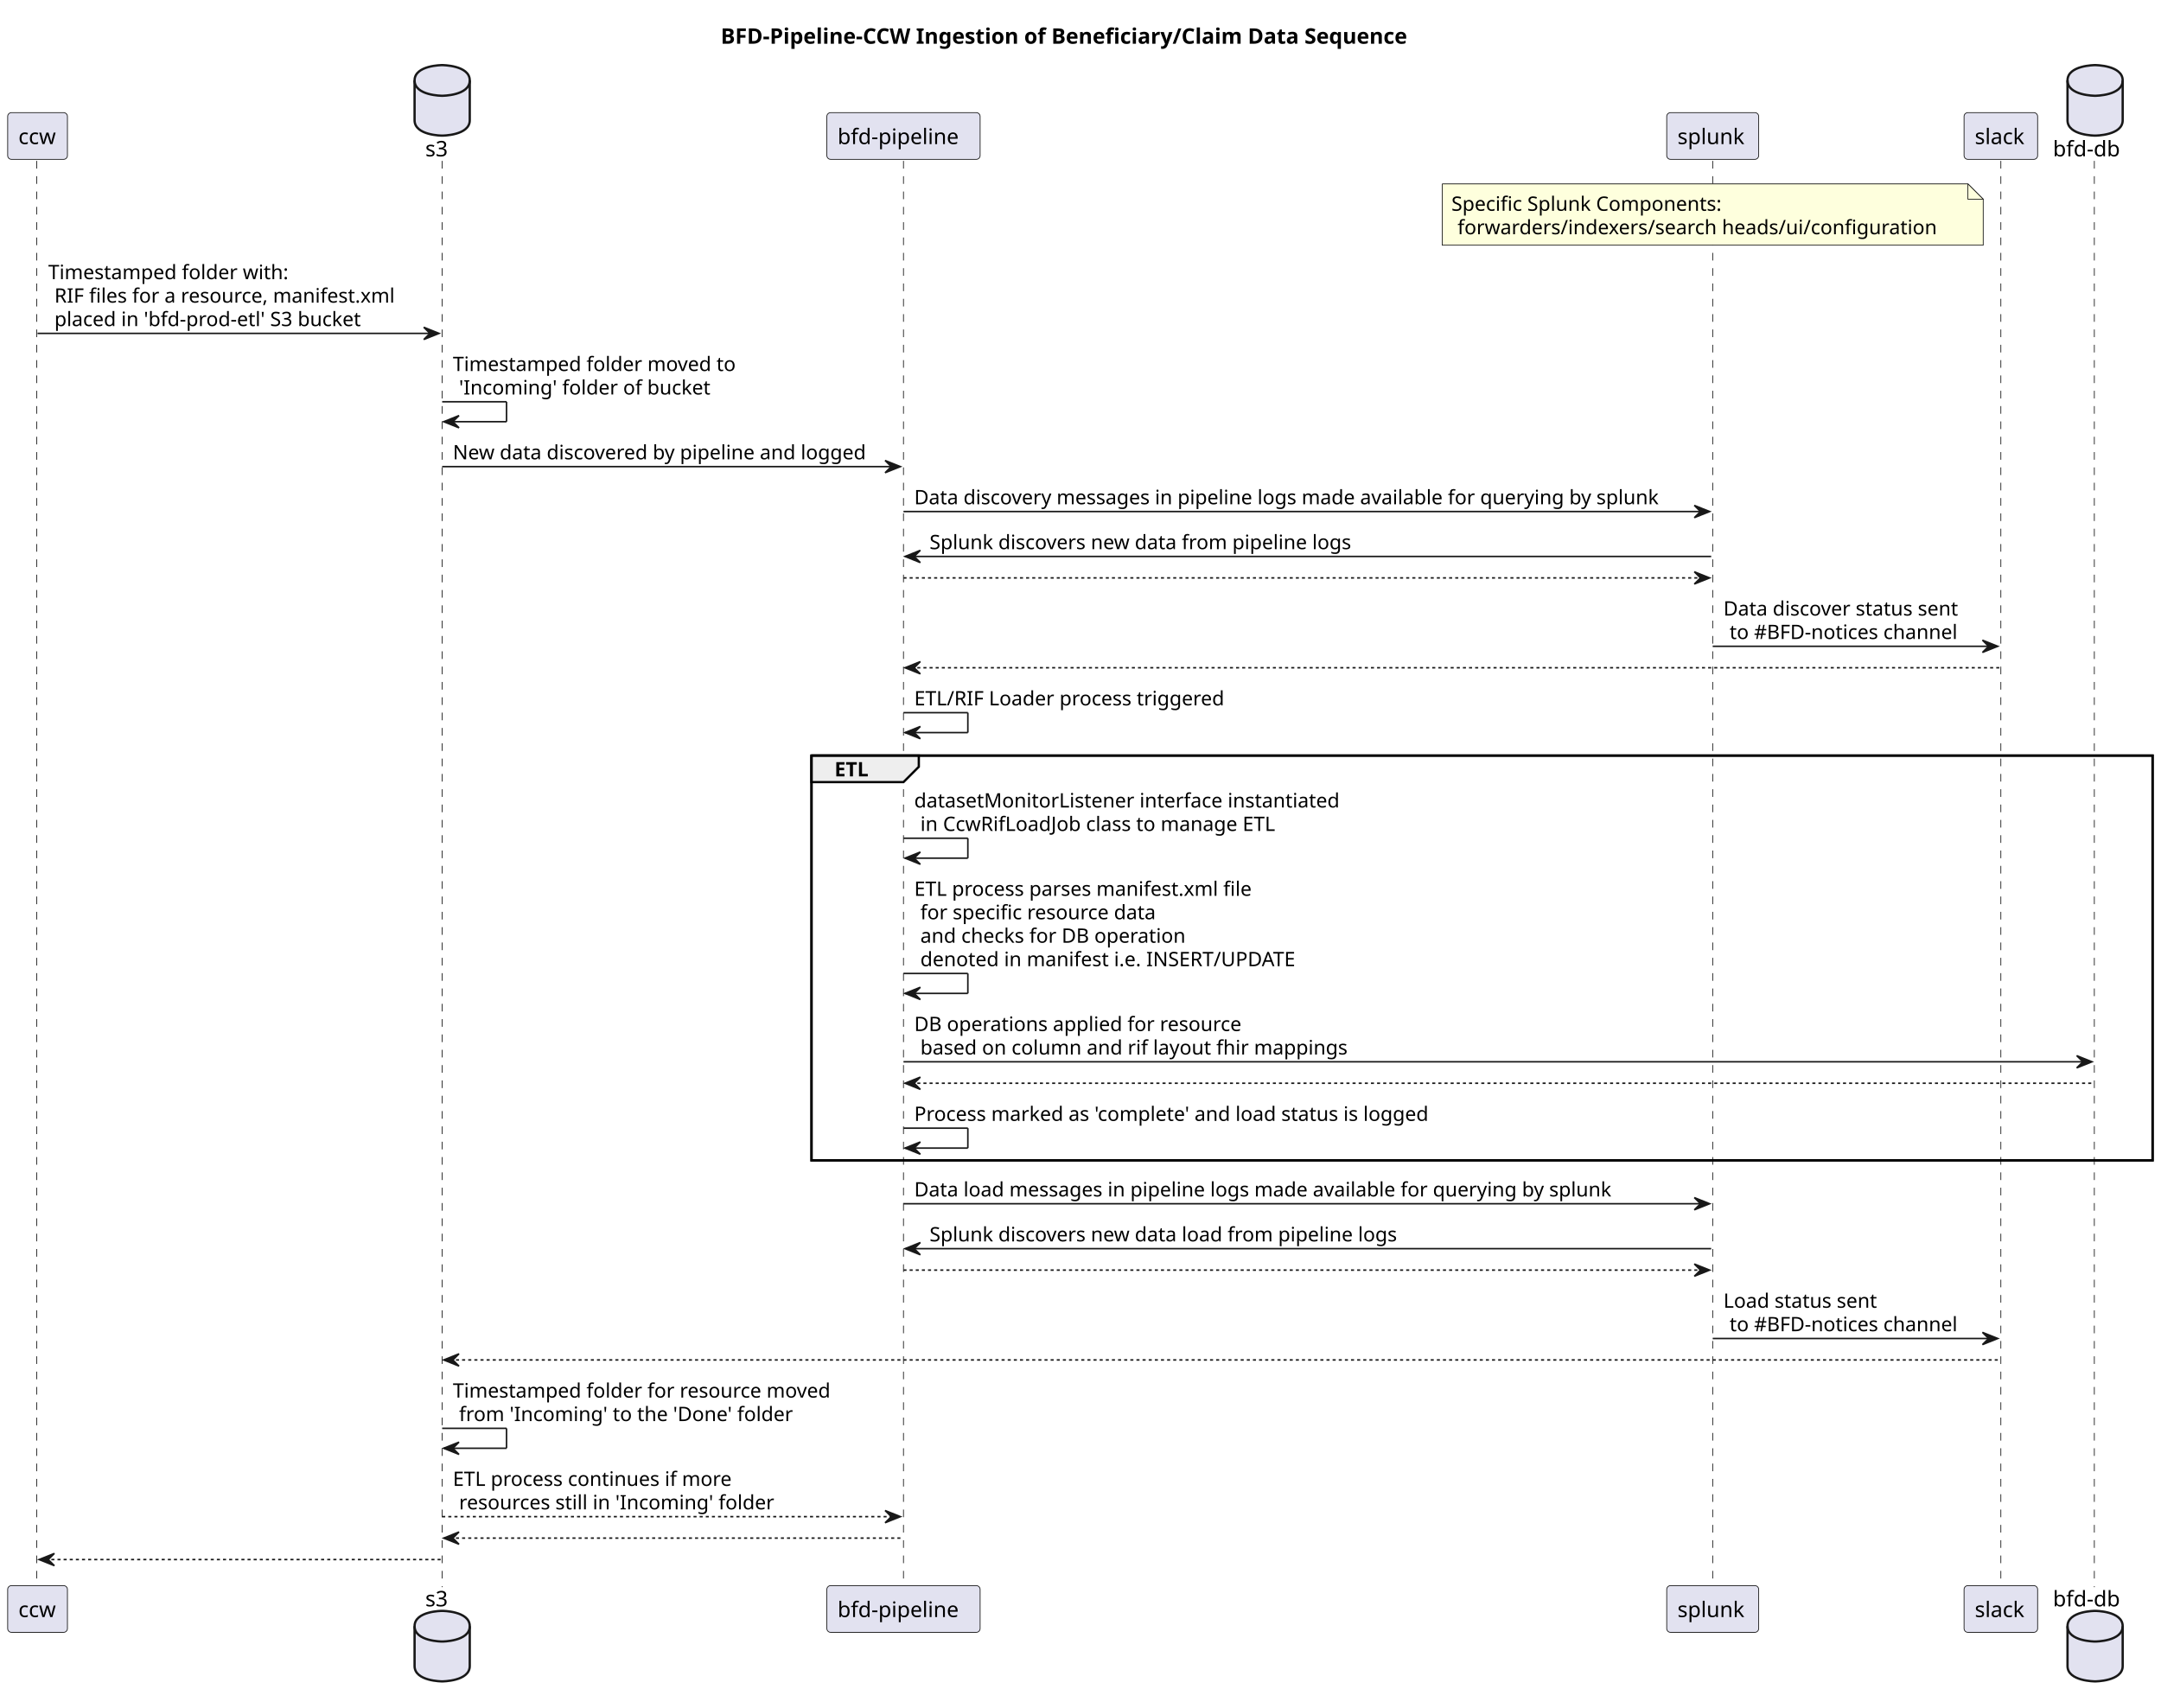
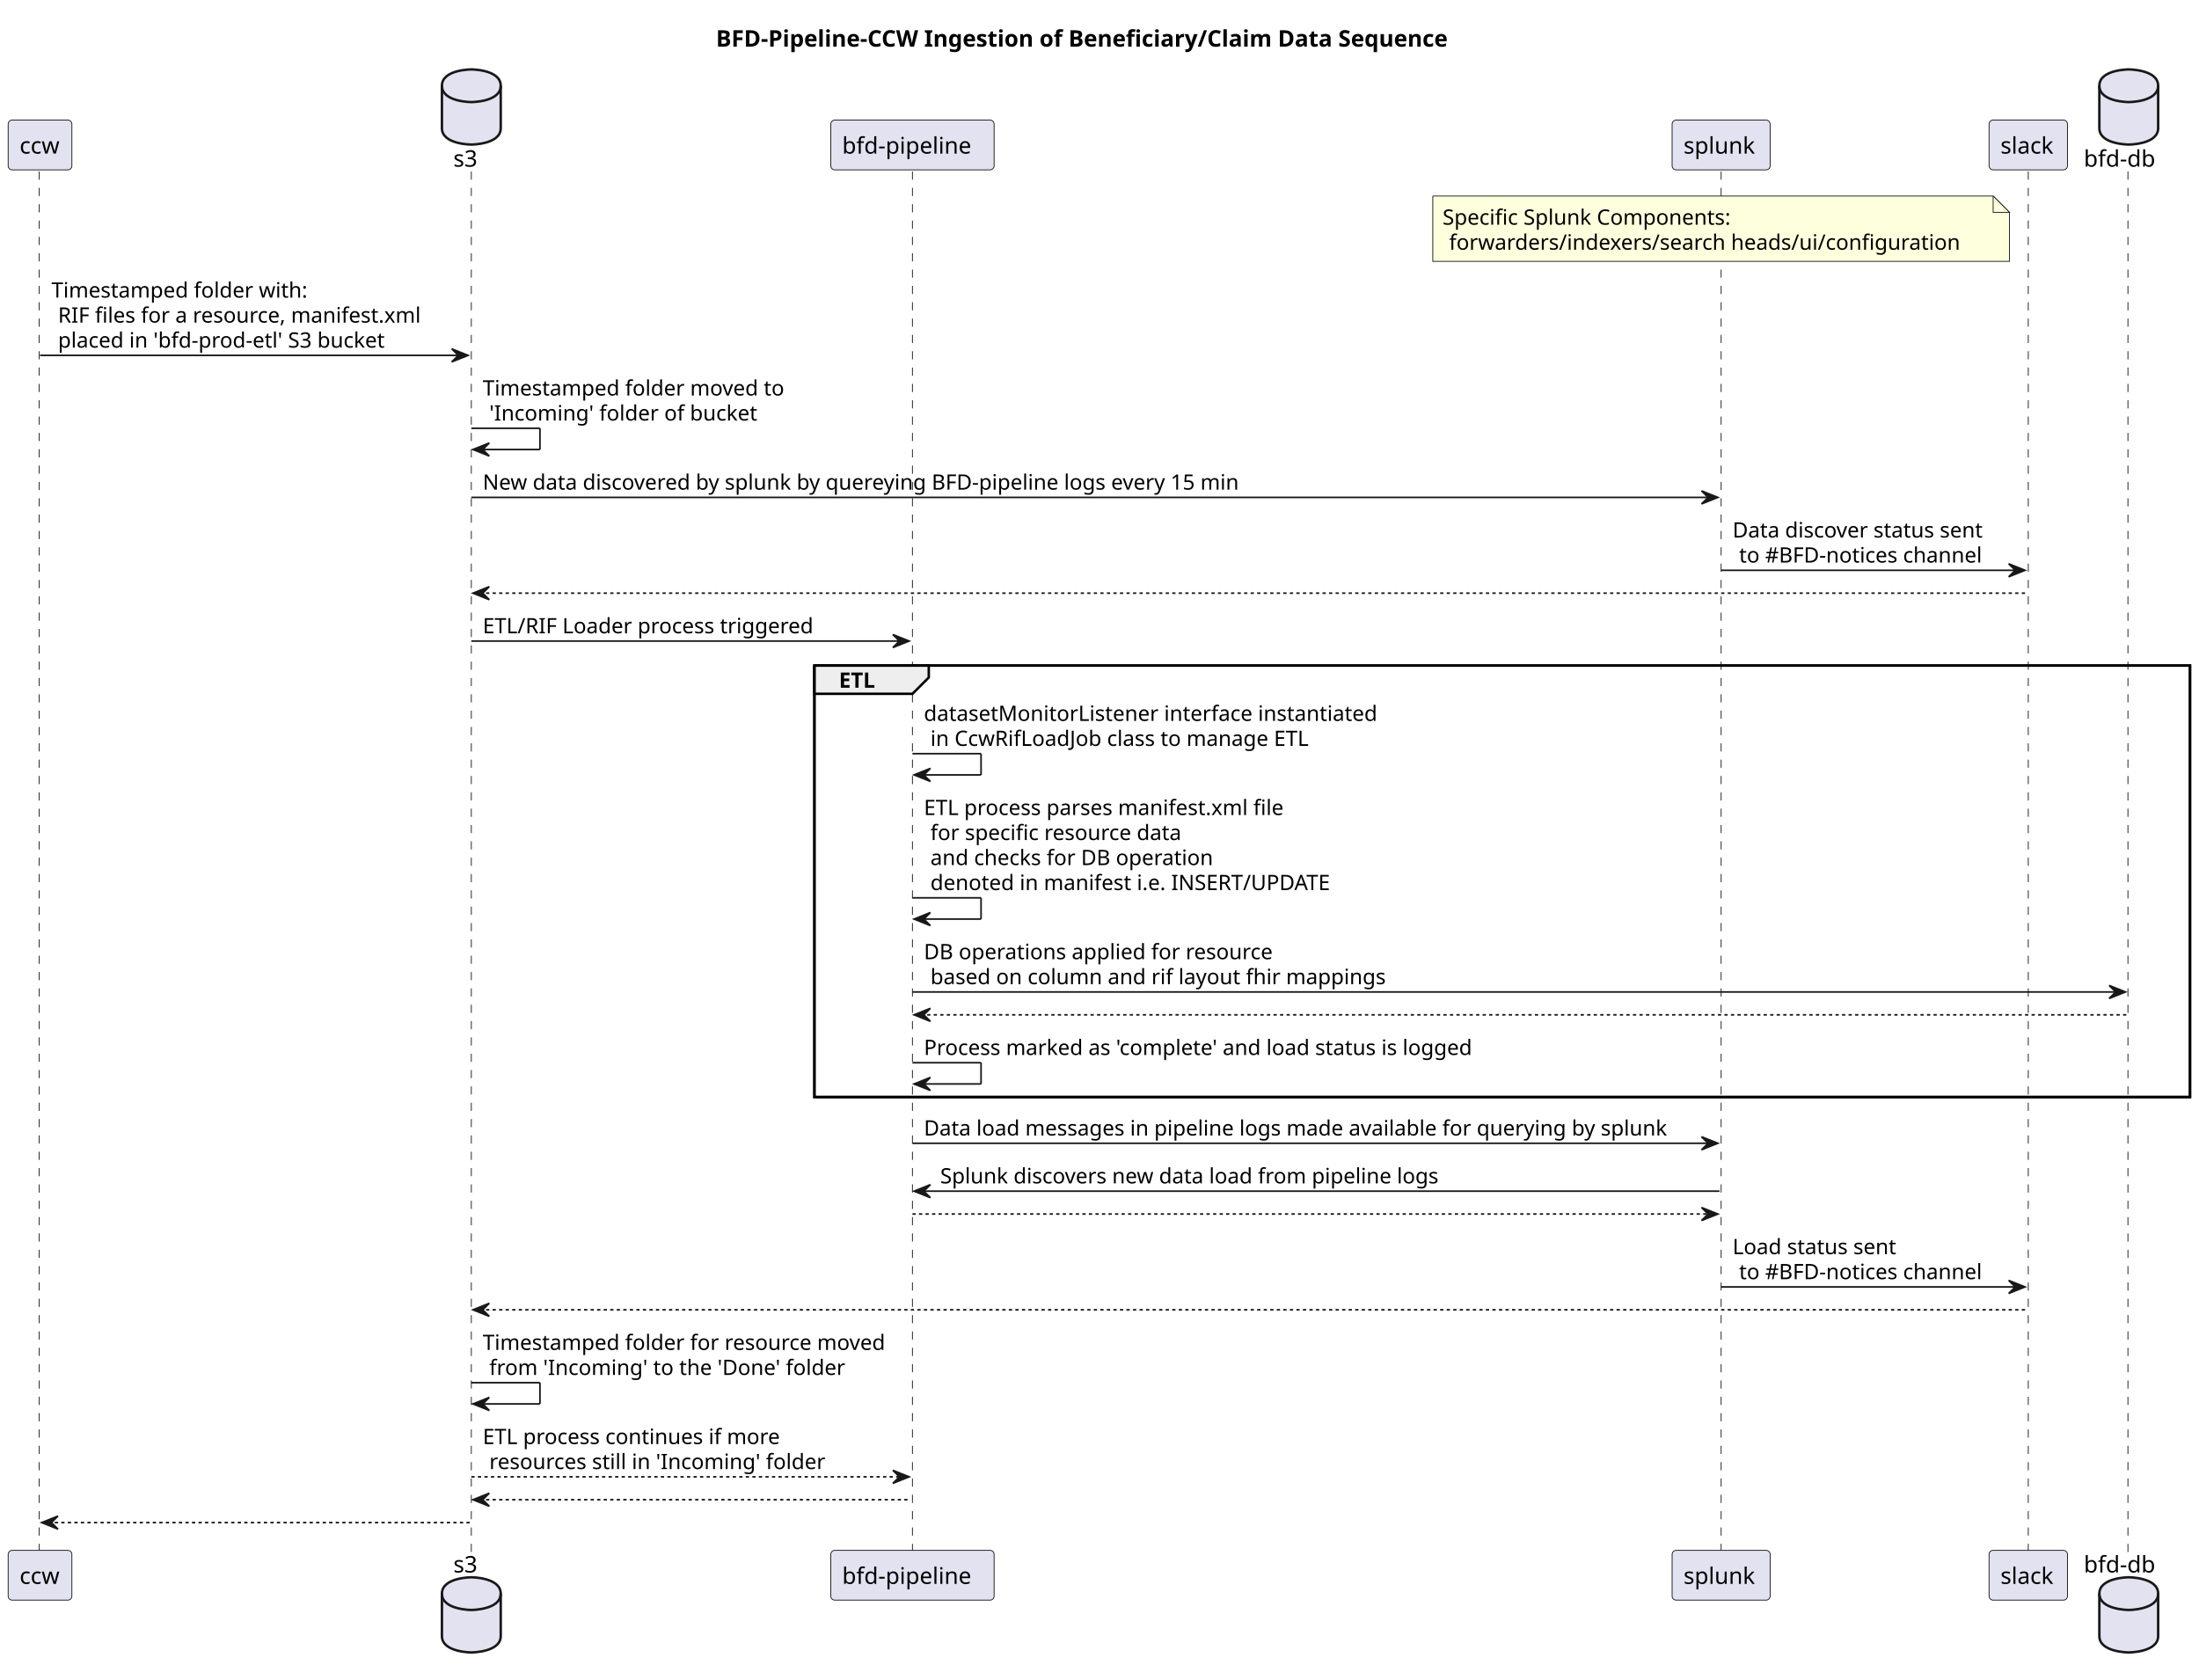
- <svg xmlns="http://www.w3.org/2000/svg" contentStyleType="text/css" height="1114px" preserveAspectRatio="none" style="width:1410px;height:1114px;background:#FFFFFF;" version="1.1" viewBox="0 0 1410 1114" width="1410px" zoomAndPan="magnify">
+ <svg xmlns="http://www.w3.org/2000/svg" contentStyleType="text/css" height="1028px" preserveAspectRatio="none" style="width:1346px;height:1028px;background:#FFFFFF;" version="1.1" viewBox="0 0 1346 1028" width="1346px" zoomAndPan="magnify">
  <defs />
  <g>
-     <rect fill="none" height="26.488" id="_title" style="stroke:none;stroke-width:1.0;" width="483" x="465.25" y="10" />
-     <text fill="#000000" font-family="sans-serif" font-size="14" font-weight="bold" lengthAdjust="spacing" textLength="473" x="470.25" y="28.535">BFD-Pipeline-CCW Ingestion of Beneficiary/Claim Data Sequence</text>
-     <rect fill="none" height="264.106" style="stroke:#000000;stroke-width:1.5;" width="875" x="529.5" y="493.014" />
-     <line style="stroke:#181818;stroke-width:0.5;stroke-dasharray:5.0,5.0;" x1="24" x2="24" y1="104.977" y2="1035.603" />
-     <line style="stroke:#181818;stroke-width:0.5;stroke-dasharray:5.0,5.0;" x1="288.5" x2="288.5" y1="104.977" y2="1035.603" />
-     <line style="stroke:#181818;stroke-width:0.5;stroke-dasharray:5.0,5.0;" x1="589.5" x2="589.5" y1="104.977" y2="1035.603" />
-     <line style="stroke:#181818;stroke-width:0.5;stroke-dasharray:5.0,5.0;" x1="1117.5" x2="1117.5" y1="104.977" y2="1035.603" />
-     <line style="stroke:#181818;stroke-width:0.5;stroke-dasharray:5.0,5.0;" x1="1305.5" x2="1305.5" y1="104.977" y2="1035.603" />
-     <line style="stroke:#181818;stroke-width:0.5;stroke-dasharray:5.0,5.0;" x1="1366.5" x2="1366.5" y1="104.977" y2="1035.603" />
+     <rect fill="none" height="26.488" id="_title" style="stroke:none;stroke-width:1.0;" width="483" x="433.25" y="10" />
+     <text fill="#000000" font-family="sans-serif" font-size="14" font-weight="bold" lengthAdjust="spacing" textLength="473" x="438.25" y="28.535">BFD-Pipeline-CCW Ingestion of Beneficiary/Claim Data Sequence</text>
+     <rect fill="none" height="264.106" style="stroke:#000000;stroke-width:1.5;" width="842" x="498.5" y="407.393" />
+     <line style="stroke:#181818;stroke-width:0.5;stroke-dasharray:5.0,5.0;" x1="24" x2="24" y1="104.977" y2="949.982" />
+     <line style="stroke:#181818;stroke-width:0.5;stroke-dasharray:5.0,5.0;" x1="288.5" x2="288.5" y1="104.977" y2="949.982" />
+     <line style="stroke:#181818;stroke-width:0.5;stroke-dasharray:5.0,5.0;" x1="558.5" x2="558.5" y1="104.977" y2="949.982" />
+     <line style="stroke:#181818;stroke-width:0.5;stroke-dasharray:5.0,5.0;" x1="1053.5" x2="1053.5" y1="104.977" y2="949.982" />
+     <line style="stroke:#181818;stroke-width:0.5;stroke-dasharray:5.0,5.0;" x1="1241.5" x2="1241.5" y1="104.977" y2="949.982" />
+     <line style="stroke:#181818;stroke-width:0.5;stroke-dasharray:5.0,5.0;" x1="1302.5" x2="1302.5" y1="104.977" y2="949.982" />
    <rect fill="#E2E2F0" height="30.488" rx="2.5" ry="2.5" style="stroke:#181818;stroke-width:0.5;" width="39" x="5" y="73.488" />
    <text fill="#000000" font-family="sans-serif" font-size="14" lengthAdjust="spacing" textLength="25" x="12" y="94.023">ccw</text>
-     <rect fill="#E2E2F0" height="30.488" rx="2.5" ry="2.5" style="stroke:#181818;stroke-width:0.5;" width="39" x="5" y="1034.603" />
-     <text fill="#000000" font-family="sans-serif" font-size="14" lengthAdjust="spacing" textLength="25" x="12" y="1055.139">ccw</text>
+     <rect fill="#E2E2F0" height="30.488" rx="2.5" ry="2.5" style="stroke:#181818;stroke-width:0.5;" width="39" x="5" y="948.982" />
+     <text fill="#000000" font-family="sans-serif" font-size="14" lengthAdjust="spacing" textLength="25" x="12" y="969.518">ccw</text>
    <text fill="#000000" font-family="sans-serif" font-size="14" lengthAdjust="spacing" textLength="16" x="277.5" y="102.023">s3</text>
    <path d="M270.5,52.488 C270.5,42.488 288.5,42.488 288.5,42.488 C288.5,42.488 306.5,42.488 306.5,52.488 L306.5,78.488 C306.5,88.488 288.5,88.488 288.5,88.488 C288.5,88.488 270.5,88.488 270.5,78.488 L270.5,52.488 " fill="#E2E2F0" style="stroke:#181818;stroke-width:1.5;" />
    <path d="M270.5,52.488 C270.5,62.488 288.5,62.488 288.5,62.488 C288.5,62.488 306.5,62.488 306.5,52.488 " fill="none" style="stroke:#181818;stroke-width:1.5;" />
-     <text fill="#000000" font-family="sans-serif" font-size="14" lengthAdjust="spacing" textLength="16" x="277.5" y="1048.139">s3</text>
-     <path d="M270.5,1061.092 C270.5,1051.092 288.5,1051.092 288.5,1051.092 C288.5,1051.092 306.5,1051.092 306.5,1061.092 L306.5,1087.092 C306.5,1097.092 288.5,1097.092 288.5,1097.092 C288.5,1097.092 270.5,1097.092 270.5,1087.092 L270.5,1061.092 " fill="#E2E2F0" style="stroke:#181818;stroke-width:1.5;" />
-     <path d="M270.5,1061.092 C270.5,1071.092 288.5,1071.092 288.5,1071.092 C288.5,1071.092 306.5,1071.092 306.5,1061.092 " fill="none" style="stroke:#181818;stroke-width:1.5;" />
-     <rect fill="#E2E2F0" height="30.488" rx="2.5" ry="2.5" style="stroke:#181818;stroke-width:0.5;" width="100" x="539.5" y="73.488" />
-     <text fill="#000000" font-family="sans-serif" font-size="14" lengthAdjust="spacing" textLength="86" x="546.5" y="94.023">bfd-pipeline</text>
-     <rect fill="#E2E2F0" height="30.488" rx="2.5" ry="2.5" style="stroke:#181818;stroke-width:0.5;" width="100" x="539.5" y="1034.603" />
-     <text fill="#000000" font-family="sans-serif" font-size="14" lengthAdjust="spacing" textLength="86" x="546.5" y="1055.139">bfd-pipeline</text>
-     <rect fill="#E2E2F0" height="30.488" rx="2.5" ry="2.5" style="stroke:#181818;stroke-width:0.5;" width="60" x="1087.5" y="73.488" />
-     <text fill="#000000" font-family="sans-serif" font-size="14" lengthAdjust="spacing" textLength="46" x="1094.5" y="94.023">splunk</text>
-     <rect fill="#E2E2F0" height="30.488" rx="2.5" ry="2.5" style="stroke:#181818;stroke-width:0.5;" width="60" x="1087.5" y="1034.603" />
-     <text fill="#000000" font-family="sans-serif" font-size="14" lengthAdjust="spacing" textLength="46" x="1094.5" y="1055.139">splunk</text>
-     <rect fill="#E2E2F0" height="30.488" rx="2.5" ry="2.5" style="stroke:#181818;stroke-width:0.5;" width="48" x="1281.5" y="73.488" />
-     <text fill="#000000" font-family="sans-serif" font-size="14" lengthAdjust="spacing" textLength="34" x="1288.5" y="94.023">slack</text>
-     <rect fill="#E2E2F0" height="30.488" rx="2.5" ry="2.5" style="stroke:#181818;stroke-width:0.5;" width="48" x="1281.5" y="1034.603" />
-     <text fill="#000000" font-family="sans-serif" font-size="14" lengthAdjust="spacing" textLength="34" x="1288.5" y="1055.139">slack</text>
-     <text fill="#000000" font-family="sans-serif" font-size="14" lengthAdjust="spacing" textLength="49" x="1339.5" y="102.023">bfd-db</text>
-     <path d="M1349,52.488 C1349,42.488 1367,42.488 1367,42.488 C1367,42.488 1385,42.488 1385,52.488 L1385,78.488 C1385,88.488 1367,88.488 1367,88.488 C1367,88.488 1349,88.488 1349,78.488 L1349,52.488 " fill="#E2E2F0" style="stroke:#181818;stroke-width:1.5;" />
-     <path d="M1349,52.488 C1349,62.488 1367,62.488 1367,62.488 C1367,62.488 1385,62.488 1385,52.488 " fill="none" style="stroke:#181818;stroke-width:1.5;" />
-     <text fill="#000000" font-family="sans-serif" font-size="14" lengthAdjust="spacing" textLength="49" x="1339.5" y="1048.139">bfd-db</text>
-     <path d="M1349,1061.092 C1349,1051.092 1367,1051.092 1367,1051.092 C1367,1051.092 1385,1051.092 1385,1061.092 L1385,1087.092 C1385,1097.092 1367,1097.092 1367,1097.092 C1367,1097.092 1349,1097.092 1349,1087.092 L1349,1061.092 " fill="#E2E2F0" style="stroke:#181818;stroke-width:1.5;" />
-     <path d="M1349,1061.092 C1349,1071.092 1367,1071.092 1367,1071.092 C1367,1071.092 1385,1071.092 1385,1061.092 " fill="none" style="stroke:#181818;stroke-width:1.5;" />
-     <path d="M941,119.977 L941,159.977 L1294,159.977 L1294,129.977 L1284,119.977 L941,119.977 " fill="#FEFFDD" style="stroke:#181818;stroke-width:0.5;" />
-     <path d="M1284,119.977 L1284,129.977 L1294,129.977 L1284,119.977 " fill="#FEFFDD" style="stroke:#181818;stroke-width:0.5;" />
-     <text fill="#000000" font-family="sans-serif" font-size="13" lengthAdjust="spacing" textLength="184" x="947" y="137.545">Specific Splunk Components:</text>
-     <text fill="#000000" font-family="sans-serif" font-size="13" lengthAdjust="spacing" textLength="328" x="951" y="152.856">forwarders/indexers/search heads/ui/configuration</text>
+     <text fill="#000000" font-family="sans-serif" font-size="14" lengthAdjust="spacing" textLength="16" x="277.5" y="962.518">s3</text>
+     <path d="M270.5,975.471 C270.5,965.471 288.5,965.471 288.5,965.471 C288.5,965.471 306.5,965.471 306.5,975.471 L306.5,1001.471 C306.5,1011.471 288.5,1011.471 288.5,1011.471 C288.5,1011.471 270.5,1011.471 270.5,1001.471 L270.5,975.471 " fill="#E2E2F0" style="stroke:#181818;stroke-width:1.5;" />
+     <path d="M270.5,975.471 C270.5,985.471 288.5,985.471 288.5,985.471 C288.5,985.471 306.5,985.471 306.5,975.471 " fill="none" style="stroke:#181818;stroke-width:1.5;" />
+     <rect fill="#E2E2F0" height="30.488" rx="2.5" ry="2.5" style="stroke:#181818;stroke-width:0.5;" width="100" x="508.5" y="73.488" />
+     <text fill="#000000" font-family="sans-serif" font-size="14" lengthAdjust="spacing" textLength="86" x="515.5" y="94.023">bfd-pipeline</text>
+     <rect fill="#E2E2F0" height="30.488" rx="2.5" ry="2.5" style="stroke:#181818;stroke-width:0.5;" width="100" x="508.5" y="948.982" />
+     <text fill="#000000" font-family="sans-serif" font-size="14" lengthAdjust="spacing" textLength="86" x="515.5" y="969.518">bfd-pipeline</text>
+     <rect fill="#E2E2F0" height="30.488" rx="2.5" ry="2.5" style="stroke:#181818;stroke-width:0.5;" width="60" x="1023.5" y="73.488" />
+     <text fill="#000000" font-family="sans-serif" font-size="14" lengthAdjust="spacing" textLength="46" x="1030.5" y="94.023">splunk</text>
+     <rect fill="#E2E2F0" height="30.488" rx="2.5" ry="2.5" style="stroke:#181818;stroke-width:0.5;" width="60" x="1023.5" y="948.982" />
+     <text fill="#000000" font-family="sans-serif" font-size="14" lengthAdjust="spacing" textLength="46" x="1030.5" y="969.518">splunk</text>
+     <rect fill="#E2E2F0" height="30.488" rx="2.5" ry="2.5" style="stroke:#181818;stroke-width:0.5;" width="48" x="1217.5" y="73.488" />
+     <text fill="#000000" font-family="sans-serif" font-size="14" lengthAdjust="spacing" textLength="34" x="1224.5" y="94.023">slack</text>
+     <rect fill="#E2E2F0" height="30.488" rx="2.5" ry="2.5" style="stroke:#181818;stroke-width:0.5;" width="48" x="1217.5" y="948.982" />
+     <text fill="#000000" font-family="sans-serif" font-size="14" lengthAdjust="spacing" textLength="34" x="1224.5" y="969.518">slack</text>
+     <text fill="#000000" font-family="sans-serif" font-size="14" lengthAdjust="spacing" textLength="49" x="1275.5" y="102.023">bfd-db</text>
+     <path d="M1285,52.488 C1285,42.488 1303,42.488 1303,42.488 C1303,42.488 1321,42.488 1321,52.488 L1321,78.488 C1321,88.488 1303,88.488 1303,88.488 C1303,88.488 1285,88.488 1285,78.488 L1285,52.488 " fill="#E2E2F0" style="stroke:#181818;stroke-width:1.5;" />
+     <path d="M1285,52.488 C1285,62.488 1303,62.488 1303,62.488 C1303,62.488 1321,62.488 1321,52.488 " fill="none" style="stroke:#181818;stroke-width:1.5;" />
+     <text fill="#000000" font-family="sans-serif" font-size="14" lengthAdjust="spacing" textLength="49" x="1275.5" y="962.518">bfd-db</text>
+     <path d="M1285,975.471 C1285,965.471 1303,965.471 1303,965.471 C1303,965.471 1321,965.471 1321,975.471 L1321,1001.471 C1321,1011.471 1303,1011.471 1303,1011.471 C1303,1011.471 1285,1011.471 1285,1001.471 L1285,975.471 " fill="#E2E2F0" style="stroke:#181818;stroke-width:1.5;" />
+     <path d="M1285,975.471 C1285,985.471 1303,985.471 1303,985.471 C1303,985.471 1321,985.471 1321,975.471 " fill="none" style="stroke:#181818;stroke-width:1.5;" />
+     <path d="M877,119.977 L877,159.977 L1230,159.977 L1230,129.977 L1220,119.977 L877,119.977 " fill="#FEFFDD" style="stroke:#181818;stroke-width:0.5;" />
+     <path d="M1220,119.977 L1220,129.977 L1230,129.977 L1220,119.977 " fill="#FEFFDD" style="stroke:#181818;stroke-width:0.5;" />
+     <text fill="#000000" font-family="sans-serif" font-size="13" lengthAdjust="spacing" textLength="184" x="883" y="137.545">Specific Splunk Components:</text>
+     <text fill="#000000" font-family="sans-serif" font-size="13" lengthAdjust="spacing" textLength="328" x="887" y="152.856">forwarders/indexers/search heads/ui/configuration</text>
    <polygon fill="#181818" points="276.5,213.529,286.5,217.529,276.5,221.529,280.5,217.529" style="stroke:#181818;stroke-width:1.0;" />
    <line style="stroke:#181818;stroke-width:1.0;" x1="24.5" x2="282.5" y1="217.529" y2="217.529" />
    <text fill="#000000" font-family="sans-serif" font-size="13" lengthAdjust="spacing" textLength="161" x="31.5" y="182.166">Timestamped folder with:</text>
    <text fill="#000000" font-family="sans-serif" font-size="13" lengthAdjust="spacing" textLength="232" x="35.5" y="197.477">RIF files for a resource, manifest.xml</text>
    <text fill="#000000" font-family="sans-serif" font-size="13" lengthAdjust="spacing" textLength="215" x="35.5" y="212.787">placed in 'bfd-prod-etl' S3 bucket</text>
    <line style="stroke:#181818;stroke-width:1.0;" x1="288.5" x2="330.5" y1="262.15" y2="262.15" />
    <line style="stroke:#181818;stroke-width:1.0;" x1="330.5" x2="330.5" y1="262.15" y2="275.15" />
    <line style="stroke:#181818;stroke-width:1.0;" x1="289.5" x2="330.5" y1="275.15" y2="275.15" />
    <polygon fill="#181818" points="299.5,271.15,289.5,275.15,299.5,279.15,295.5,275.15" style="stroke:#181818;stroke-width:1.0;" />
    <text fill="#000000" font-family="sans-serif" font-size="13" lengthAdjust="spacing" textLength="189" x="295.5" y="242.098">Timestamped folder moved to</text>
    <text fill="#000000" font-family="sans-serif" font-size="13" lengthAdjust="spacing" textLength="170" x="299.5" y="257.408">'Incoming' folder of bucket</text>
-     <polygon fill="#181818" points="577.5,300.461,587.5,304.461,577.5,308.461,581.5,304.461" style="stroke:#181818;stroke-width:1.0;" />
-     <line style="stroke:#181818;stroke-width:1.0;" x1="288.5" x2="583.5" y1="304.461" y2="304.461" />
-     <text fill="#000000" font-family="sans-serif" font-size="13" lengthAdjust="spacing" textLength="277" x="295.5" y="299.719">New data discovered by pipeline and logged</text>
-     <polygon fill="#181818" points="1105.5,329.772,1115.5,333.772,1105.5,337.772,1109.5,333.772" style="stroke:#181818;stroke-width:1.0;" />
-     <line style="stroke:#181818;stroke-width:1.0;" x1="589.5" x2="1111.5" y1="333.772" y2="333.772" />
-     <text fill="#000000" font-family="sans-serif" font-size="13" lengthAdjust="spacing" textLength="504" x="596.5" y="329.029">Data discovery messages in pipeline logs made available for querying by splunk</text>
-     <polygon fill="#181818" points="600.5,359.082,590.5,363.082,600.5,367.082,596.5,363.082" style="stroke:#181818;stroke-width:1.0;" />
-     <line style="stroke:#181818;stroke-width:1.0;" x1="594.5" x2="1116.5" y1="363.082" y2="363.082" />
-     <text fill="#000000" font-family="sans-serif" font-size="13" lengthAdjust="spacing" textLength="286" x="606.5" y="358.34">Splunk discovers new data from pipeline logs</text>
-     <polygon fill="#181818" points="1105.5,373.082,1115.5,377.082,1105.5,381.082,1109.5,377.082" style="stroke:#181818;stroke-width:1.0;" />
-     <line style="stroke:#181818;stroke-width:1.0;stroke-dasharray:2.0,2.0;" x1="589.5" x2="1111.5" y1="377.082" y2="377.082" />
-     <polygon fill="#181818" points="1293.5,417.703,1303.5,421.703,1293.5,425.703,1297.5,421.703" style="stroke:#181818;stroke-width:1.0;" />
-     <line style="stroke:#181818;stroke-width:1.0;" x1="1117.5" x2="1299.5" y1="421.703" y2="421.703" />
-     <text fill="#000000" font-family="sans-serif" font-size="13" lengthAdjust="spacing" textLength="160" x="1124.5" y="401.65">Data discover status sent</text>
-     <text fill="#000000" font-family="sans-serif" font-size="13" lengthAdjust="spacing" textLength="156" x="1128.5" y="416.961">to #BFD-notices channel</text>
-     <polygon fill="#181818" points="600.5,431.703,590.5,435.703,600.5,439.703,596.5,435.703" style="stroke:#181818;stroke-width:1.0;" />
-     <line style="stroke:#181818;stroke-width:1.0;stroke-dasharray:2.0,2.0;" x1="594.5" x2="1304.5" y1="435.703" y2="435.703" />
-     <line style="stroke:#181818;stroke-width:1.0;" x1="589.5" x2="631.5" y1="465.014" y2="465.014" />
-     <line style="stroke:#181818;stroke-width:1.0;" x1="631.5" x2="631.5" y1="465.014" y2="478.014" />
-     <line style="stroke:#181818;stroke-width:1.0;" x1="590.5" x2="631.5" y1="478.014" y2="478.014" />
-     <polygon fill="#181818" points="600.5,474.014,590.5,478.014,600.5,482.014,596.5,478.014" style="stroke:#181818;stroke-width:1.0;" />
-     <text fill="#000000" font-family="sans-serif" font-size="13" lengthAdjust="spacing" textLength="208" x="596.5" y="460.272">ETL/RIF Loader process triggered</text>
-     <path d="M529.5,493.014 L599.5,493.014 L599.5,500.324 L589.5,510.324 L529.5,510.324 L529.5,493.014 " fill="#EEEEEE" style="stroke:#000000;stroke-width:1.5;" />
-     <rect fill="none" height="264.106" style="stroke:#000000;stroke-width:1.5;" width="875" x="529.5" y="493.014" />
-     <text fill="#000000" font-family="sans-serif" font-size="13" font-weight="bold" lengthAdjust="spacing" textLength="25" x="544.5" y="506.582">ETL</text>
-     <line style="stroke:#181818;stroke-width:1.0;" x1="589.5" x2="631.5" y1="546.945" y2="546.945" />
-     <line style="stroke:#181818;stroke-width:1.0;" x1="631.5" x2="631.5" y1="546.945" y2="559.945" />
-     <line style="stroke:#181818;stroke-width:1.0;" x1="590.5" x2="631.5" y1="559.945" y2="559.945" />
-     <polygon fill="#181818" points="600.5,555.945,590.5,559.945,600.5,563.945,596.5,559.945" style="stroke:#181818;stroke-width:1.0;" />
-     <text fill="#000000" font-family="sans-serif" font-size="13" lengthAdjust="spacing" textLength="283" x="596.5" y="526.893">datasetMonitorListener interface instantiated</text>
-     <text fill="#000000" font-family="sans-serif" font-size="13" lengthAdjust="spacing" textLength="241" x="600.5" y="542.203">in CcwRifLoadJob class to manage ETL</text>
-     <line style="stroke:#181818;stroke-width:1.0;" x1="589.5" x2="631.5" y1="635.188" y2="635.188" />
-     <line style="stroke:#181818;stroke-width:1.0;" x1="631.5" x2="631.5" y1="635.188" y2="648.188" />
-     <line style="stroke:#181818;stroke-width:1.0;" x1="590.5" x2="631.5" y1="648.188" y2="648.188" />
-     <polygon fill="#181818" points="600.5,644.188,590.5,648.188,600.5,652.188,596.5,648.188" style="stroke:#181818;stroke-width:1.0;" />
-     <text fill="#000000" font-family="sans-serif" font-size="13" lengthAdjust="spacing" textLength="231" x="596.5" y="584.514">ETL process parses manifest.xml file</text>
-     <text fill="#000000" font-family="sans-serif" font-size="13" lengthAdjust="spacing" textLength="160" x="600.5" y="599.824">for specific resource data</text>
-     <text fill="#000000" font-family="sans-serif" font-size="13" lengthAdjust="spacing" textLength="178" x="600.5" y="615.135">and checks for DB operation</text>
-     <text fill="#000000" font-family="sans-serif" font-size="13" lengthAdjust="spacing" textLength="258" x="600.5" y="630.445">denoted  in manifest i.e. INSERT/UPDATE</text>
-     <polygon fill="#181818" points="1355,688.809,1365,692.809,1355,696.809,1359,692.809" style="stroke:#181818;stroke-width:1.0;" />
-     <line style="stroke:#181818;stroke-width:1.0;" x1="589.5" x2="1361" y1="692.809" y2="692.809" />
-     <text fill="#000000" font-family="sans-serif" font-size="13" lengthAdjust="spacing" textLength="218" x="596.5" y="672.756">DB operations applied for resource</text>
-     <text fill="#000000" font-family="sans-serif" font-size="13" lengthAdjust="spacing" textLength="288" x="600.5" y="688.066">based on column and rif layout fhir mappings</text>
-     <polygon fill="#181818" points="600.5,702.809,590.5,706.809,600.5,710.809,596.5,706.809" style="stroke:#181818;stroke-width:1.0;" />
-     <line style="stroke:#181818;stroke-width:1.0;stroke-dasharray:2.0,2.0;" x1="594.5" x2="1366" y1="706.809" y2="706.809" />
-     <line style="stroke:#181818;stroke-width:1.0;" x1="589.5" x2="631.5" y1="736.119" y2="736.119" />
-     <line style="stroke:#181818;stroke-width:1.0;" x1="631.5" x2="631.5" y1="736.119" y2="749.119" />
-     <line style="stroke:#181818;stroke-width:1.0;" x1="590.5" x2="631.5" y1="749.119" y2="749.119" />
-     <polygon fill="#181818" points="600.5,745.119,590.5,749.119,600.5,753.119,596.5,749.119" style="stroke:#181818;stroke-width:1.0;" />
-     <text fill="#000000" font-family="sans-serif" font-size="13" lengthAdjust="spacing" textLength="348" x="596.5" y="731.377">Process marked as 'complete' and load status is logged</text>
-     <polygon fill="#181818" points="1105.5,781.43,1115.5,785.43,1105.5,789.43,1109.5,785.43" style="stroke:#181818;stroke-width:1.0;" />
-     <line style="stroke:#181818;stroke-width:1.0;" x1="589.5" x2="1111.5" y1="785.43" y2="785.43" />
-     <text fill="#000000" font-family="sans-serif" font-size="13" lengthAdjust="spacing" textLength="471" x="596.5" y="780.688">Data load messages in pipeline logs made available for querying by splunk</text>
-     <polygon fill="#181818" points="600.5,810.74,590.5,814.74,600.5,818.74,596.5,814.74" style="stroke:#181818;stroke-width:1.0;" />
-     <line style="stroke:#181818;stroke-width:1.0;" x1="594.5" x2="1116.5" y1="814.74" y2="814.74" />
-     <text fill="#000000" font-family="sans-serif" font-size="13" lengthAdjust="spacing" textLength="317" x="606.5" y="809.998">Splunk discovers new data load from pipeline logs</text>
-     <polygon fill="#181818" points="1105.5,824.74,1115.5,828.74,1105.5,832.74,1109.5,828.74" style="stroke:#181818;stroke-width:1.0;" />
-     <line style="stroke:#181818;stroke-width:1.0;stroke-dasharray:2.0,2.0;" x1="589.5" x2="1111.5" y1="828.74" y2="828.74" />
-     <polygon fill="#181818" points="1293.5,869.361,1303.5,873.361,1293.5,877.361,1297.5,873.361" style="stroke:#181818;stroke-width:1.0;" />
-     <line style="stroke:#181818;stroke-width:1.0;" x1="1117.5" x2="1299.5" y1="873.361" y2="873.361" />
-     <text fill="#000000" font-family="sans-serif" font-size="13" lengthAdjust="spacing" textLength="104" x="1124.5" y="853.309">Load status sent</text>
-     <text fill="#000000" font-family="sans-serif" font-size="13" lengthAdjust="spacing" textLength="156" x="1128.5" y="868.619">to #BFD-notices channel</text>
-     <polygon fill="#181818" points="299.5,883.361,289.5,887.361,299.5,891.361,295.5,887.361" style="stroke:#181818;stroke-width:1.0;" />
-     <line style="stroke:#181818;stroke-width:1.0;stroke-dasharray:2.0,2.0;" x1="293.5" x2="1304.5" y1="887.361" y2="887.361" />
-     <line style="stroke:#181818;stroke-width:1.0;" x1="288.5" x2="330.5" y1="931.982" y2="931.982" />
-     <line style="stroke:#181818;stroke-width:1.0;" x1="330.5" x2="330.5" y1="931.982" y2="944.982" />
-     <line style="stroke:#181818;stroke-width:1.0;" x1="289.5" x2="330.5" y1="944.982" y2="944.982" />
-     <polygon fill="#181818" points="299.5,940.982,289.5,944.982,299.5,948.982,295.5,944.982" style="stroke:#181818;stroke-width:1.0;" />
-     <text fill="#000000" font-family="sans-serif" font-size="13" lengthAdjust="spacing" textLength="252" x="295.5" y="911.93">Timestamped folder for resource moved</text>
-     <text fill="#000000" font-family="sans-serif" font-size="13" lengthAdjust="spacing" textLength="224" x="299.5" y="927.24">from 'Incoming' to the 'Done' folder</text>
-     <polygon fill="#181818" points="577.5,985.604,587.5,989.604,577.5,993.604,581.5,989.604" style="stroke:#181818;stroke-width:1.0;" />
-     <line style="stroke:#181818;stroke-width:1.0;stroke-dasharray:2.0,2.0;" x1="288.5" x2="583.5" y1="989.604" y2="989.604" />
-     <text fill="#000000" font-family="sans-serif" font-size="13" lengthAdjust="spacing" textLength="190" x="295.5" y="969.551">ETL process continues if more</text>
-     <text fill="#000000" font-family="sans-serif" font-size="13" lengthAdjust="spacing" textLength="215" x="299.5" y="984.861">resources still in 'Incoming' folder</text>
-     <polygon fill="#181818" points="299.5,999.604,289.5,1003.604,299.5,1007.604,295.5,1003.604" style="stroke:#181818;stroke-width:1.0;" />
-     <line style="stroke:#181818;stroke-width:1.0;stroke-dasharray:2.0,2.0;" x1="293.5" x2="588.5" y1="1003.604" y2="1003.604" />
-     <polygon fill="#181818" points="35.5,1013.604,25.5,1017.604,35.5,1021.604,31.5,1017.604" style="stroke:#181818;stroke-width:1.0;" />
-     <line style="stroke:#181818;stroke-width:1.0;stroke-dasharray:2.0,2.0;" x1="29.5" x2="287.5" y1="1017.604" y2="1017.604" />
+     <polygon fill="#181818" points="1041.5,300.461,1051.5,304.461,1041.5,308.461,1045.5,304.461" style="stroke:#181818;stroke-width:1.0;" />
+     <line style="stroke:#181818;stroke-width:1.0;" x1="288.5" x2="1047.5" y1="304.461" y2="304.461" />
+     <text fill="#000000" font-family="sans-serif" font-size="13" lengthAdjust="spacing" textLength="483" x="295.5" y="299.719">New data discovered by splunk by quereying BFD-pipeline logs every 15 min</text>
+     <polygon fill="#181818" points="1229.5,345.082,1239.5,349.082,1229.5,353.082,1233.5,349.082" style="stroke:#181818;stroke-width:1.0;" />
+     <line style="stroke:#181818;stroke-width:1.0;" x1="1053.5" x2="1235.5" y1="349.082" y2="349.082" />
+     <text fill="#000000" font-family="sans-serif" font-size="13" lengthAdjust="spacing" textLength="160" x="1060.5" y="329.029">Data discover status sent</text>
+     <text fill="#000000" font-family="sans-serif" font-size="13" lengthAdjust="spacing" textLength="156" x="1064.5" y="344.34">to #BFD-notices channel</text>
+     <polygon fill="#181818" points="299.5,359.082,289.5,363.082,299.5,367.082,295.5,363.082" style="stroke:#181818;stroke-width:1.0;" />
+     <line style="stroke:#181818;stroke-width:1.0;stroke-dasharray:2.0,2.0;" x1="293.5" x2="1240.5" y1="363.082" y2="363.082" />
+     <polygon fill="#181818" points="546.5,388.393,556.5,392.393,546.5,396.393,550.5,392.393" style="stroke:#181818;stroke-width:1.0;" />
+     <line style="stroke:#181818;stroke-width:1.0;" x1="288.5" x2="552.5" y1="392.393" y2="392.393" />
+     <text fill="#000000" font-family="sans-serif" font-size="13" lengthAdjust="spacing" textLength="208" x="295.5" y="387.65">ETL/RIF Loader process triggered</text>
+     <path d="M498.5,407.393 L568.5,407.393 L568.5,414.703 L558.5,424.703 L498.5,424.703 L498.5,407.393 " fill="#EEEEEE" style="stroke:#000000;stroke-width:1.5;" />
+     <rect fill="none" height="264.106" style="stroke:#000000;stroke-width:1.5;" width="842" x="498.5" y="407.393" />
+     <text fill="#000000" font-family="sans-serif" font-size="13" font-weight="bold" lengthAdjust="spacing" textLength="25" x="513.5" y="420.961">ETL</text>
+     <line style="stroke:#181818;stroke-width:1.0;" x1="558.5" x2="600.5" y1="461.324" y2="461.324" />
+     <line style="stroke:#181818;stroke-width:1.0;" x1="600.5" x2="600.5" y1="461.324" y2="474.324" />
+     <line style="stroke:#181818;stroke-width:1.0;" x1="559.5" x2="600.5" y1="474.324" y2="474.324" />
+     <polygon fill="#181818" points="569.5,470.324,559.5,474.324,569.5,478.324,565.5,474.324" style="stroke:#181818;stroke-width:1.0;" />
+     <text fill="#000000" font-family="sans-serif" font-size="13" lengthAdjust="spacing" textLength="283" x="565.5" y="441.272">datasetMonitorListener interface instantiated</text>
+     <text fill="#000000" font-family="sans-serif" font-size="13" lengthAdjust="spacing" textLength="241" x="569.5" y="456.582">in CcwRifLoadJob class to manage ETL</text>
+     <line style="stroke:#181818;stroke-width:1.0;" x1="558.5" x2="600.5" y1="549.566" y2="549.566" />
+     <line style="stroke:#181818;stroke-width:1.0;" x1="600.5" x2="600.5" y1="549.566" y2="562.566" />
+     <line style="stroke:#181818;stroke-width:1.0;" x1="559.5" x2="600.5" y1="562.566" y2="562.566" />
+     <polygon fill="#181818" points="569.5,558.566,559.5,562.566,569.5,566.566,565.5,562.566" style="stroke:#181818;stroke-width:1.0;" />
+     <text fill="#000000" font-family="sans-serif" font-size="13" lengthAdjust="spacing" textLength="231" x="565.5" y="498.893">ETL process parses manifest.xml file</text>
+     <text fill="#000000" font-family="sans-serif" font-size="13" lengthAdjust="spacing" textLength="160" x="569.5" y="514.203">for specific resource data</text>
+     <text fill="#000000" font-family="sans-serif" font-size="13" lengthAdjust="spacing" textLength="178" x="569.5" y="529.514">and checks for DB operation</text>
+     <text fill="#000000" font-family="sans-serif" font-size="13" lengthAdjust="spacing" textLength="258" x="569.5" y="544.824">denoted  in manifest i.e. INSERT/UPDATE</text>
+     <polygon fill="#181818" points="1291,603.188,1301,607.188,1291,611.188,1295,607.188" style="stroke:#181818;stroke-width:1.0;" />
+     <line style="stroke:#181818;stroke-width:1.0;" x1="558.5" x2="1297" y1="607.188" y2="607.188" />
+     <text fill="#000000" font-family="sans-serif" font-size="13" lengthAdjust="spacing" textLength="218" x="565.5" y="587.135">DB operations applied for resource</text>
+     <text fill="#000000" font-family="sans-serif" font-size="13" lengthAdjust="spacing" textLength="288" x="569.5" y="602.445">based on column and rif layout fhir mappings</text>
+     <polygon fill="#181818" points="569.5,617.188,559.5,621.188,569.5,625.188,565.5,621.188" style="stroke:#181818;stroke-width:1.0;" />
+     <line style="stroke:#181818;stroke-width:1.0;stroke-dasharray:2.0,2.0;" x1="563.5" x2="1302" y1="621.188" y2="621.188" />
+     <line style="stroke:#181818;stroke-width:1.0;" x1="558.5" x2="600.5" y1="650.498" y2="650.498" />
+     <line style="stroke:#181818;stroke-width:1.0;" x1="600.5" x2="600.5" y1="650.498" y2="663.498" />
+     <line style="stroke:#181818;stroke-width:1.0;" x1="559.5" x2="600.5" y1="663.498" y2="663.498" />
+     <polygon fill="#181818" points="569.5,659.498,559.5,663.498,569.5,667.498,565.5,663.498" style="stroke:#181818;stroke-width:1.0;" />
+     <text fill="#000000" font-family="sans-serif" font-size="13" lengthAdjust="spacing" textLength="348" x="565.5" y="645.756">Process marked as 'complete' and load status is logged</text>
+     <polygon fill="#181818" points="1041.5,695.809,1051.5,699.809,1041.5,703.809,1045.5,699.809" style="stroke:#181818;stroke-width:1.0;" />
+     <line style="stroke:#181818;stroke-width:1.0;" x1="558.5" x2="1047.5" y1="699.809" y2="699.809" />
+     <text fill="#000000" font-family="sans-serif" font-size="13" lengthAdjust="spacing" textLength="471" x="565.5" y="695.066">Data load messages in pipeline logs made available for querying by splunk</text>
+     <polygon fill="#181818" points="569.5,725.119,559.5,729.119,569.5,733.119,565.5,729.119" style="stroke:#181818;stroke-width:1.0;" />
+     <line style="stroke:#181818;stroke-width:1.0;" x1="563.5" x2="1052.5" y1="729.119" y2="729.119" />
+     <text fill="#000000" font-family="sans-serif" font-size="13" lengthAdjust="spacing" textLength="317" x="575.5" y="724.377">Splunk discovers new data load from pipeline logs</text>
+     <polygon fill="#181818" points="1041.5,739.119,1051.5,743.119,1041.5,747.119,1045.5,743.119" style="stroke:#181818;stroke-width:1.0;" />
+     <line style="stroke:#181818;stroke-width:1.0;stroke-dasharray:2.0,2.0;" x1="558.5" x2="1047.5" y1="743.119" y2="743.119" />
+     <polygon fill="#181818" points="1229.5,783.74,1239.5,787.74,1229.5,791.74,1233.5,787.74" style="stroke:#181818;stroke-width:1.0;" />
+     <line style="stroke:#181818;stroke-width:1.0;" x1="1053.5" x2="1235.5" y1="787.74" y2="787.74" />
+     <text fill="#000000" font-family="sans-serif" font-size="13" lengthAdjust="spacing" textLength="104" x="1060.5" y="767.688">Load status sent</text>
+     <text fill="#000000" font-family="sans-serif" font-size="13" lengthAdjust="spacing" textLength="156" x="1064.5" y="782.998">to #BFD-notices channel</text>
+     <polygon fill="#181818" points="299.5,797.74,289.5,801.74,299.5,805.74,295.5,801.74" style="stroke:#181818;stroke-width:1.0;" />
+     <line style="stroke:#181818;stroke-width:1.0;stroke-dasharray:2.0,2.0;" x1="293.5" x2="1240.5" y1="801.74" y2="801.74" />
+     <line style="stroke:#181818;stroke-width:1.0;" x1="288.5" x2="330.5" y1="846.361" y2="846.361" />
+     <line style="stroke:#181818;stroke-width:1.0;" x1="330.5" x2="330.5" y1="846.361" y2="859.361" />
+     <line style="stroke:#181818;stroke-width:1.0;" x1="289.5" x2="330.5" y1="859.361" y2="859.361" />
+     <polygon fill="#181818" points="299.5,855.361,289.5,859.361,299.5,863.361,295.5,859.361" style="stroke:#181818;stroke-width:1.0;" />
+     <text fill="#000000" font-family="sans-serif" font-size="13" lengthAdjust="spacing" textLength="252" x="295.5" y="826.309">Timestamped folder for resource moved</text>
+     <text fill="#000000" font-family="sans-serif" font-size="13" lengthAdjust="spacing" textLength="224" x="299.5" y="841.619">from 'Incoming' to the 'Done' folder</text>
+     <polygon fill="#181818" points="546.5,899.982,556.5,903.982,546.5,907.982,550.5,903.982" style="stroke:#181818;stroke-width:1.0;" />
+     <line style="stroke:#181818;stroke-width:1.0;stroke-dasharray:2.0,2.0;" x1="288.5" x2="552.5" y1="903.982" y2="903.982" />
+     <text fill="#000000" font-family="sans-serif" font-size="13" lengthAdjust="spacing" textLength="190" x="295.5" y="883.93">ETL process continues if more</text>
+     <text fill="#000000" font-family="sans-serif" font-size="13" lengthAdjust="spacing" textLength="215" x="299.5" y="899.24">resources still in 'Incoming' folder</text>
+     <polygon fill="#181818" points="299.5,913.982,289.5,917.982,299.5,921.982,295.5,917.982" style="stroke:#181818;stroke-width:1.0;" />
+     <line style="stroke:#181818;stroke-width:1.0;stroke-dasharray:2.0,2.0;" x1="293.5" x2="557.5" y1="917.982" y2="917.982" />
+     <polygon fill="#181818" points="35.5,927.982,25.5,931.982,35.5,935.982,31.5,931.982" style="stroke:#181818;stroke-width:1.0;" />
+     <line style="stroke:#181818;stroke-width:1.0;stroke-dasharray:2.0,2.0;" x1="29.5" x2="287.5" y1="931.982" y2="931.982" />
  </g>
</svg>
